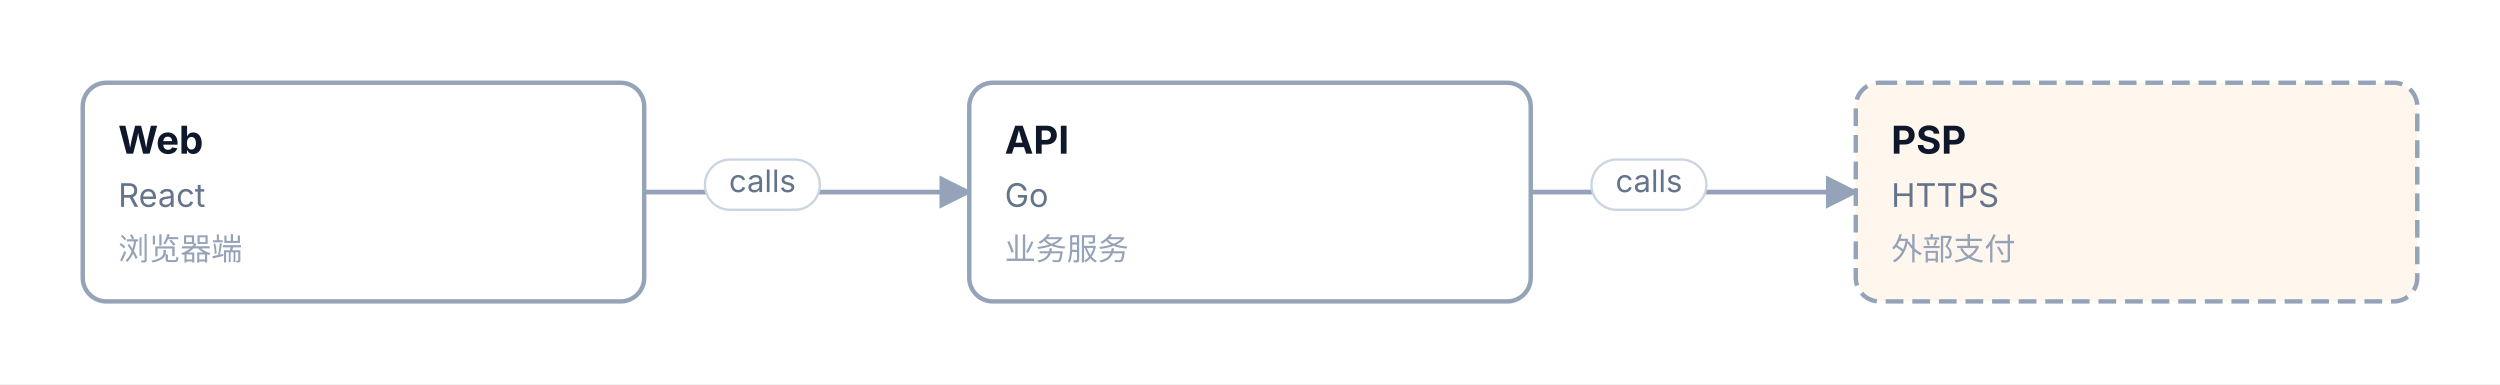
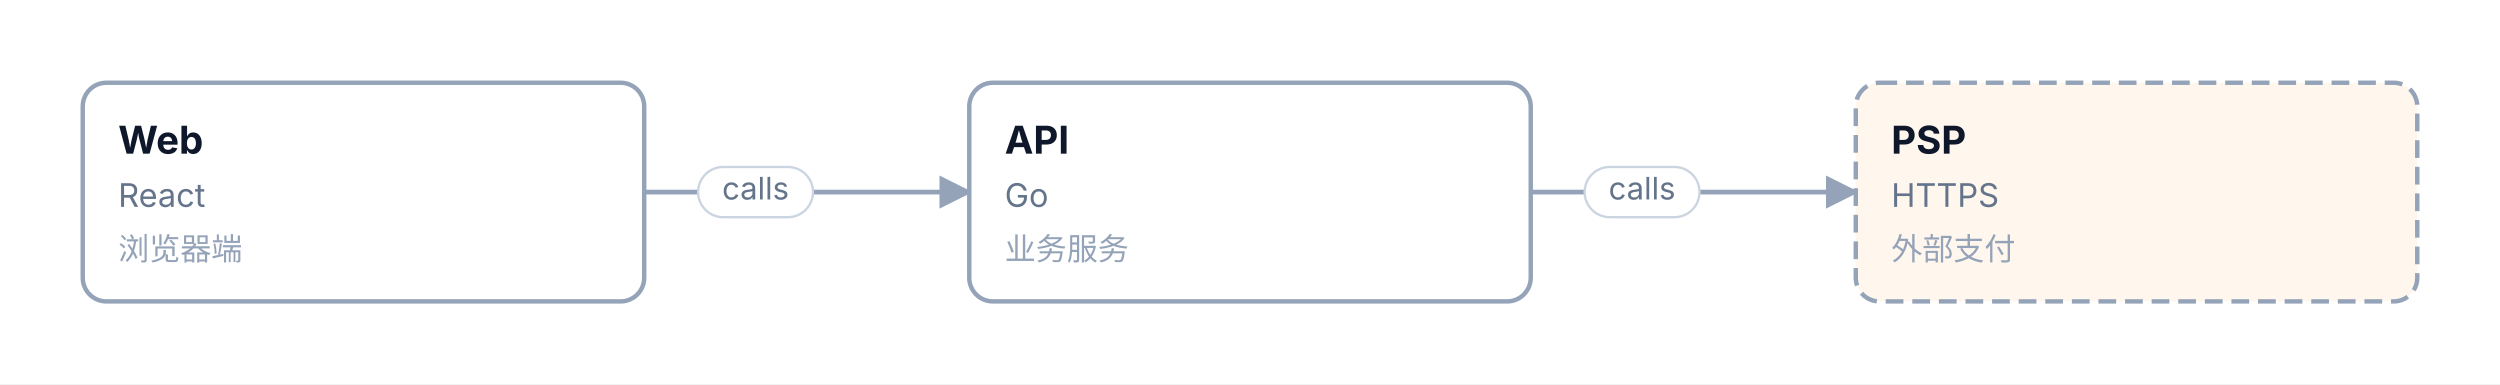
<svg xmlns="http://www.w3.org/2000/svg" width="846" height="130" viewBox="0 0 846 130" role="img" aria-labelledby="cvn-title cvn-desc" font-family="-apple-system, BlinkMacSystemFont, 'Segoe UI', 'PingFang SC', 'Microsoft YaHei', sans-serif">
  <defs>
    <marker id="cvn-arrow" viewBox="0 0 10 10" refX="9" refY="5" markerWidth="7" markerHeight="7" orient="auto-start-reverse">
      <path d="M0,0 L10,5 L0,10 z" fill="#94a3b8" />
    </marker>
  </defs>
  <rect x="0" y="0" width="846" height="130" fill="#ffffff" />
  <g class="edge" data-id="r.w-a">
-     <path d="M218 65 L238 65 L259 65 L308 65 L328 65" fill="none" stroke="transparent" stroke-width="10" pointer-events="stroke" />
-     <path d="M218 65 L238 65 L259 65 L308 65 L328 65" fill="none" stroke="#94a3b8" stroke-width="1.6" marker-end="url(#cvn-arrow)" />
+     <path d="M218 65 L238 65 L308 65 L328 65" fill="none" stroke="transparent" stroke-width="10" pointer-events="stroke" />
+     <path d="M218 65 L238 65 L308 65 L328 65" fill="none" stroke="#94a3b8" stroke-width="1.6" marker-end="url(#cvn-arrow)" />
  </g>
  <g class="edge" data-id="r.a-p">
-     <path d="M518 65 L538 65 L559 65 L608 65 L628 65" fill="none" stroke="transparent" stroke-width="10" pointer-events="stroke" />
-     <path d="M518 65 L538 65 L559 65 L608 65 L628 65" fill="none" stroke="#94a3b8" stroke-width="1.6" marker-end="url(#cvn-arrow)" />
+     <path d="M518 65 L538 65 L608 65 L628 65" fill="none" stroke="transparent" stroke-width="10" pointer-events="stroke" />
+     <path d="M518 65 L538 65 L608 65 L628 65" fill="none" stroke="#94a3b8" stroke-width="1.6" marker-end="url(#cvn-arrow)" />
  </g>
-   <rect class="edge-label-bg" x="238.56" y="54" width="38.88" height="17" rx="8.5" fill="#ffffff" stroke="#cbd5e1" stroke-width="0.8" />
-   <text class="edge-label" x="258" y="65" text-anchor="middle" font-size="10.5" fill="#64748b">calls</text>
-   <rect class="edge-label-bg" x="538.56" y="54" width="38.88" height="17" rx="8.5" fill="#ffffff" stroke="#cbd5e1" stroke-width="0.8" />
-   <text class="edge-label" x="558" y="65" text-anchor="middle" font-size="10.5" fill="#64748b">calls</text>
+   <rect class="edge-label-bg" x="236.24" y="56.5" width="38.88" height="17" rx="8.5" fill="#ffffff" stroke="#cbd5e1" stroke-width="0.8" />
+   <text class="edge-label" x="255.68" y="67.5" text-anchor="middle" font-size="10.5" fill="#64748b">calls</text>
+   <rect class="edge-label-bg" x="536.24" y="56.5" width="38.88" height="17" rx="8.5" fill="#ffffff" stroke="#cbd5e1" stroke-width="0.8" />
+   <text class="edge-label" x="555.67" y="67.5" text-anchor="middle" font-size="10.5" fill="#64748b">calls</text>
  <g class="node kind-container" data-id="e.web">
    <rect x="28" y="28" width="190" height="74" rx="8" fill="#ffffff" stroke="#94a3b8" stroke-width="1.5" />
    <text x="40" y="52" font-size="13" font-weight="650" fill="#0f172a">Web</text>
    <text x="40" y="70" font-size="11" fill="#64748b">React</text>
    <text x="40" y="88" font-size="10.5" fill="#94a3b8">浏览器端</text>
  </g>
  <g class="node kind-container" data-id="e.api">
    <rect x="328" y="28" width="190" height="74" rx="8" fill="#ffffff" stroke="#94a3b8" stroke-width="1.5" />
    <text x="340" y="52" font-size="13" font-weight="650" fill="#0f172a">API</text>
    <text x="340" y="70" font-size="11" fill="#64748b">Go</text>
    <text x="340" y="88" font-size="10.5" fill="#94a3b8">业务服务</text>
  </g>
  <g class="node kind-external-system" data-id="e.psp">
    <rect x="628" y="28" width="190" height="74" rx="8" fill="#fff7ed" stroke="#94a3b8" stroke-width="1.5" stroke-dasharray="6 3" />
    <text x="640" y="52" font-size="13" font-weight="650" fill="#0f172a">PSP</text>
    <text x="640" y="70" font-size="11" fill="#64748b">HTTPS</text>
    <text x="640" y="88" font-size="10.5" fill="#94a3b8">外部支付</text>
  </g>
</svg>
